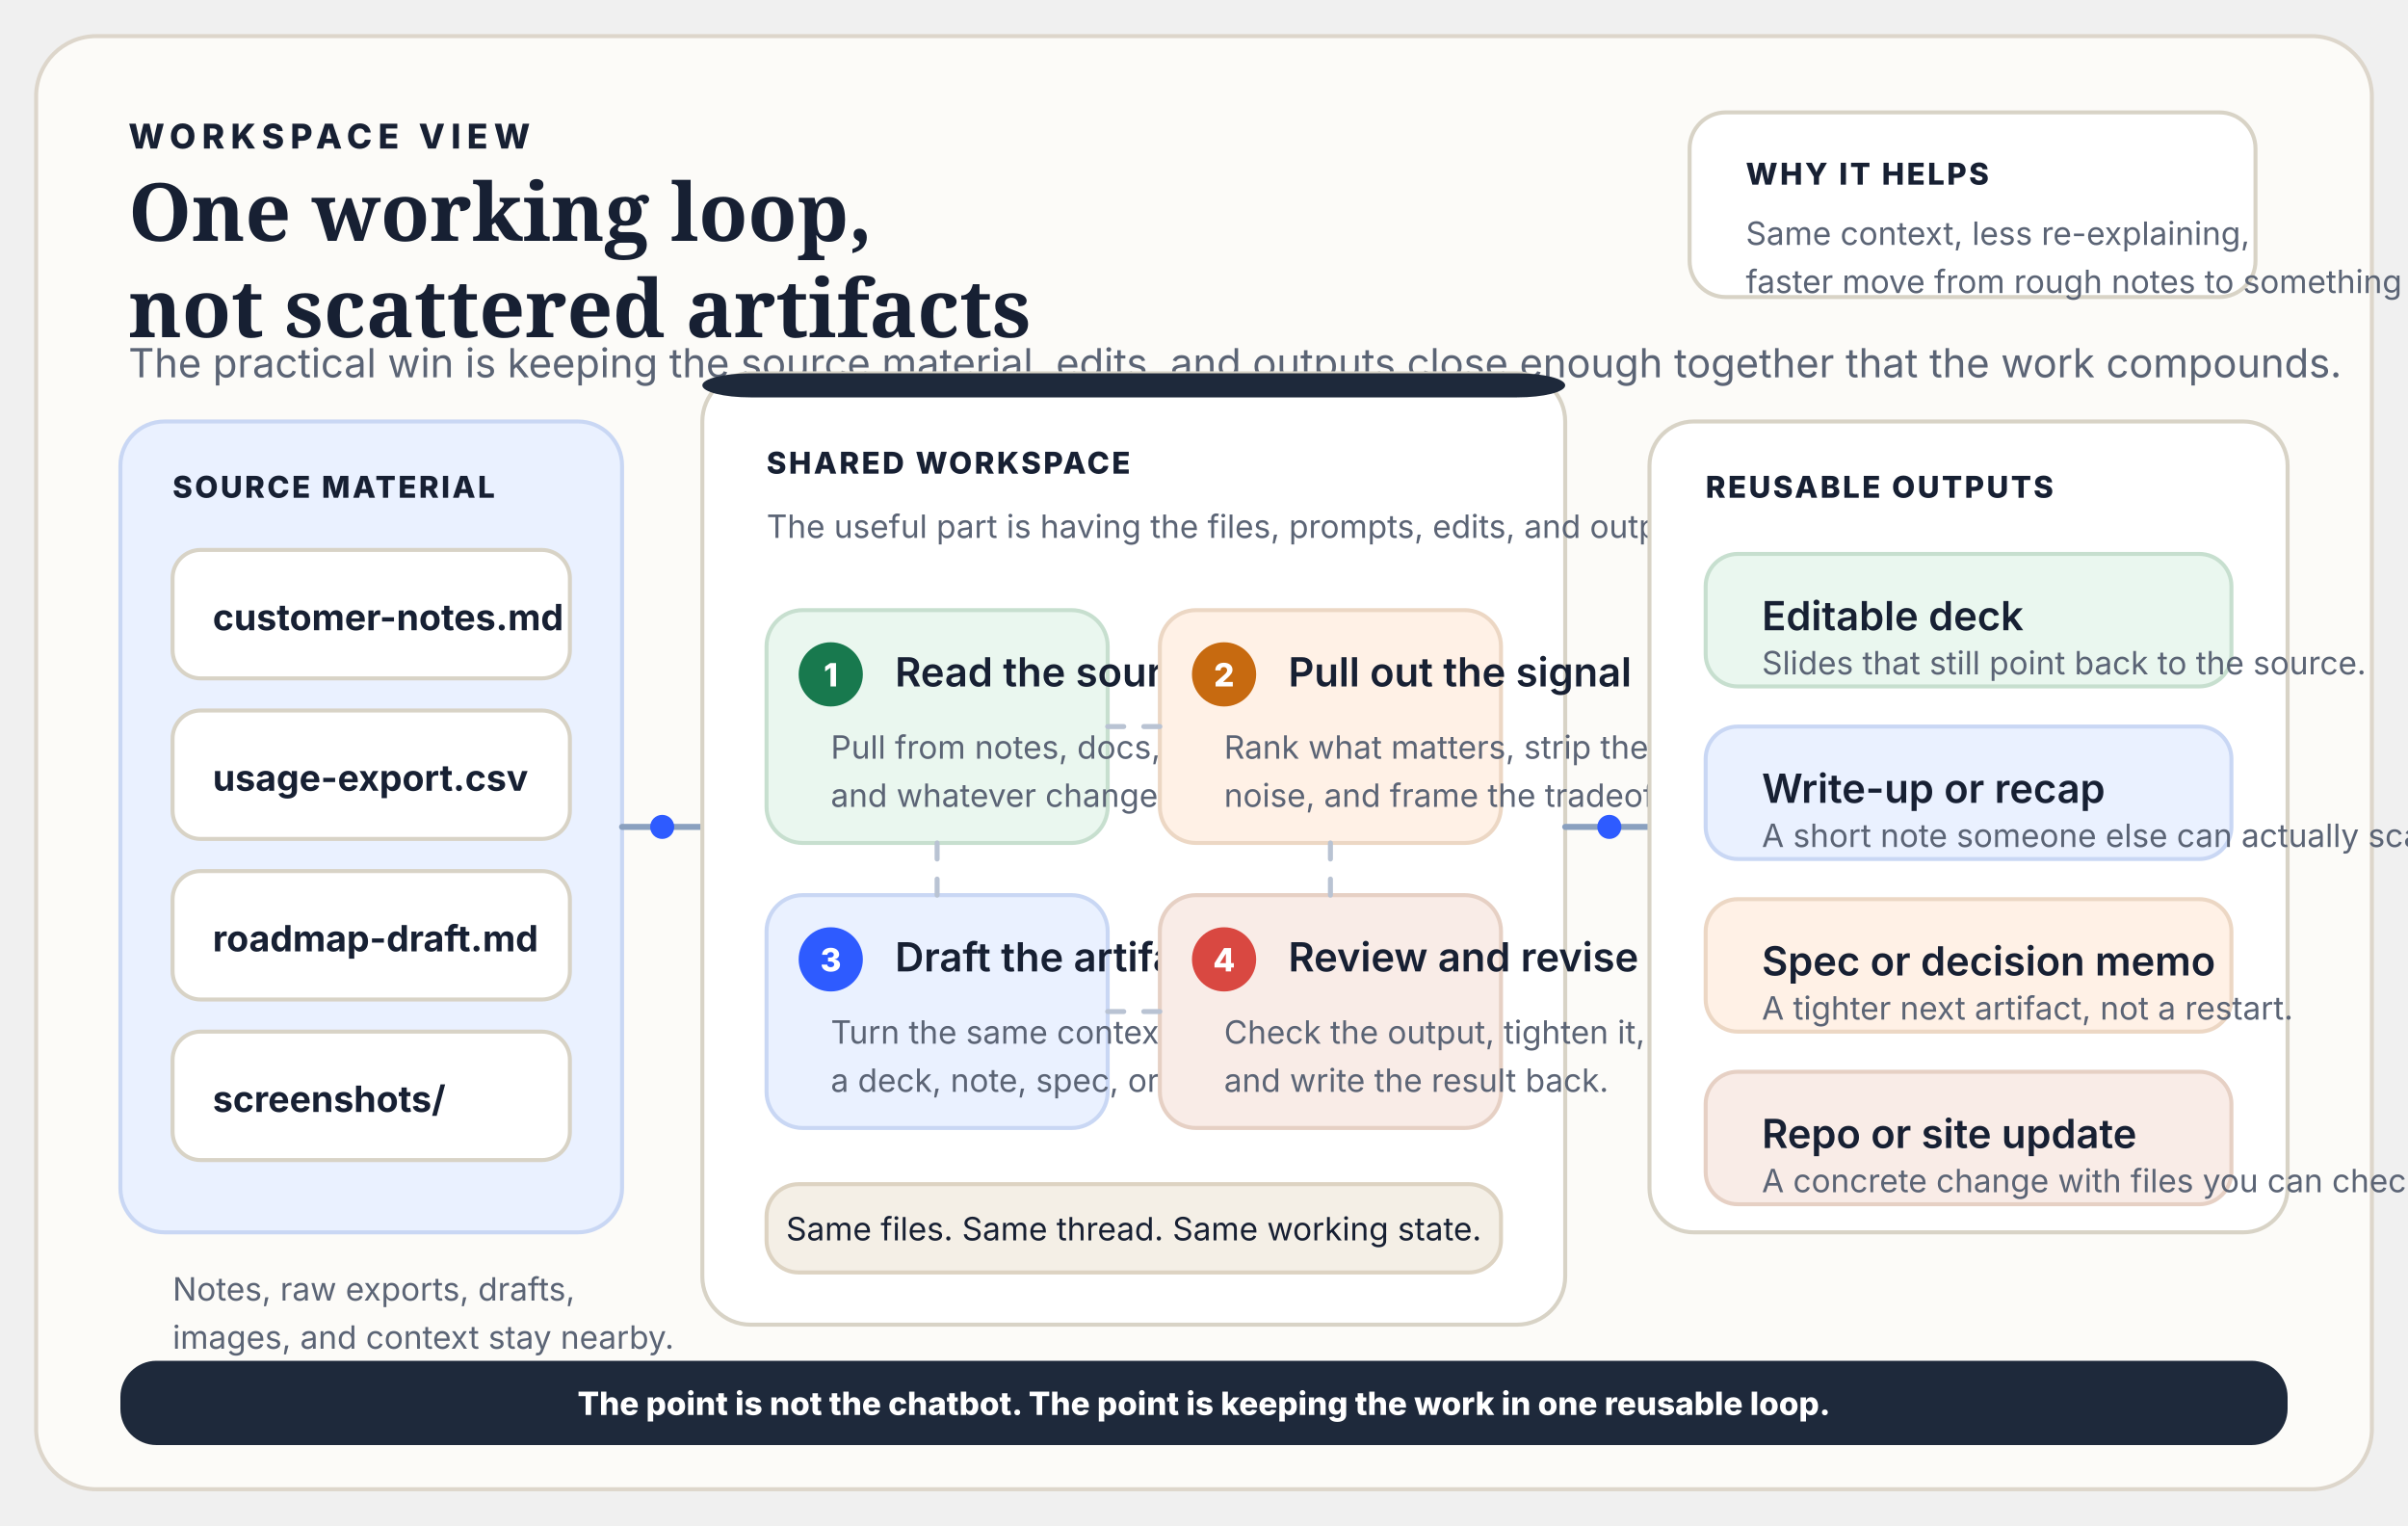
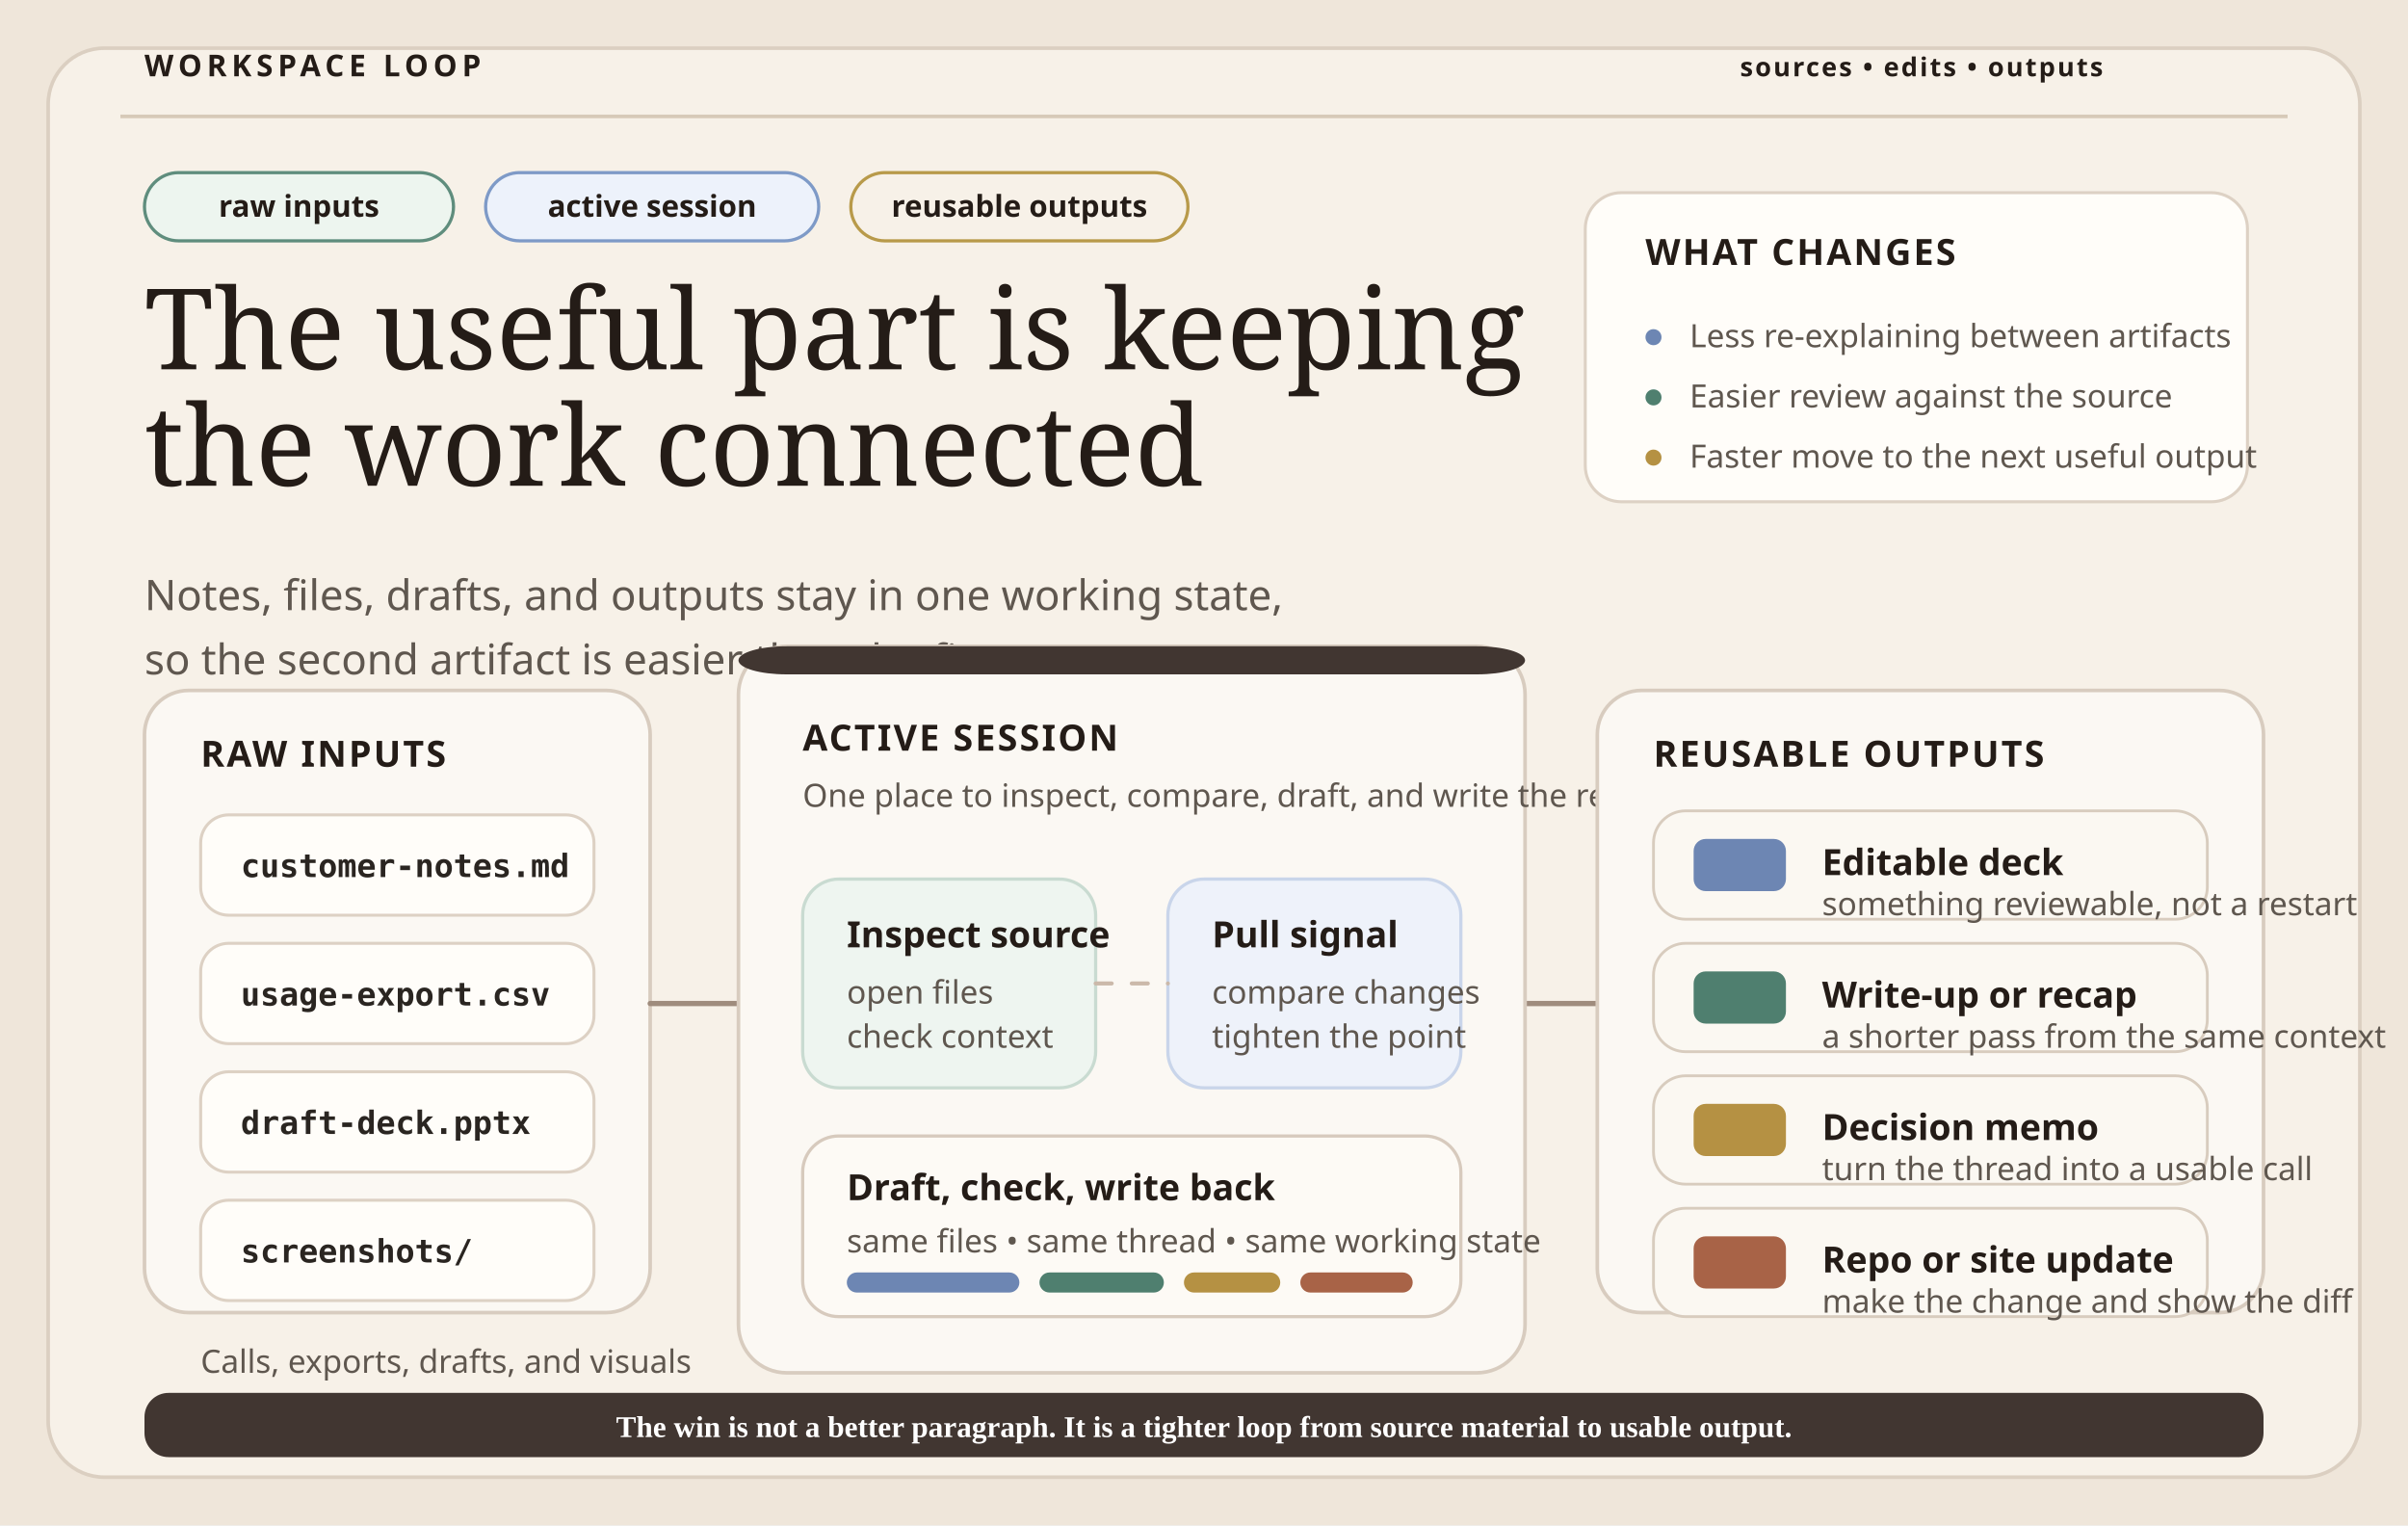
<svg xmlns="http://www.w3.org/2000/svg" viewBox="0 0 1200 760" role="img" aria-labelledby="title desc">
  <defs>
    <style>
-       .frame { fill: #fcfbf8; stroke: #ddd6cb; stroke-width: 2; }
-       .panel { fill: #ffffff; stroke: #d8d3c6; stroke-width: 2; }
-       .sky { fill: #eaf1ff; stroke: #c9d7f4; stroke-width: 2; }
-       .mint { fill: #eaf7ef; stroke: #c7dfcf; stroke-width: 2; }
-       .peach { fill: #fff1e6; stroke: #ecd7c4; stroke-width: 2; }
-       .rose { fill: #f9ece7; stroke: #e6d0c4; stroke-width: 2; }
-       .sand { fill: #f4efe6; stroke: #ddd3c2; stroke-width: 2; }
-       .navy { fill: #1e293b; }
-       .ink { fill: #172033; font-family: "Manrope", -apple-system, BlinkMacSystemFont, sans-serif; }
-       .muted { fill: #5b6475; font-family: "Manrope", -apple-system, BlinkMacSystemFont, sans-serif; }
-       .display { fill: #172033; font-family: "Newsreader", Georgia, serif; }
-       .kicker { font-size: 17px; font-weight: 800; letter-spacing: 0.18em; }
-       .title { font-size: 40px; font-weight: 600; }
-       .subtitle { font-size: 20px; }
-       .label { font-size: 15px; font-weight: 800; letter-spacing: 0.08em; }
-       .body { font-size: 20px; font-weight: 600; }
-       .small { font-size: 16px; }
-       .code { font-size: 18px; font-weight: 700; }
-       .stepno { fill: #ffffff; font-family: "Manrope", -apple-system, BlinkMacSystemFont, sans-serif; font-size: 16px; font-weight: 800; text-anchor: middle; }
-       .line { fill: none; stroke: #8aa0bf; stroke-width: 3; stroke-linecap: round; stroke-linejoin: round; }
-       .line-soft { fill: none; stroke: #b9c3d3; stroke-width: 2.5; stroke-dasharray: 8 10; stroke-linecap: round; }
+       .bg { fill: #efe6da; }
+       .canvas { fill: #f7f1e8; stroke: #dbcfc1; stroke-width: 1.8; }
+       .rule { stroke: #d7cab8; stroke-width: 1.8; }
+       .ink { fill: #241c17; font-family: "Manrope", "Aptos", sans-serif; }
+       .muted { fill: #5f574f; font-family: "Manrope", "Aptos", sans-serif; }
+       .display { fill: #241c17; font-family: "Newsreader", Georgia, serif; }
+       .kicker { font-size: 15px; font-weight: 700; letter-spacing: 0.16em; }
+       .micro { font-size: 13px; font-weight: 700; letter-spacing: 0.08em; }
+       .title { font-size: 56px; font-weight: 500; }
+       .subtitle { font-size: 21px; line-height: 1.45; }
+       .panel { fill: #fbf8f3; stroke: #d8ccbf; stroke-width: 1.8; }
+       .panel-soft { fill: #fffdf9; stroke: #ddd1c4; stroke-width: 1.5; }
+       .chip { fill: #f7f1e8; stroke: #b89a4a; stroke-width: 1.6; }
+       .chip-blue { fill: #edf2fb; stroke: #7e9ac7; stroke-width: 1.6; }
+       .chip-green { fill: #edf5ef; stroke: #5f8d7d; stroke-width: 1.6; }
+       .chip-text { font-size: 15px; font-weight: 700; }
+       .section { font-size: 18px; font-weight: 700; letter-spacing: 0.06em; }
+       .body { font-size: 22px; font-weight: 700; }
+       .small { font-size: 16px; line-height: 1.45; }
+       .code { font-family: "SFMono-Regular", Menlo, Consolas, monospace; font-size: 16px; font-weight: 700; fill: #2a2521; }
+       .card-title { font-size: 18px; font-weight: 700; }
+       .accent-bar { fill: #413631; }
+       .navy { fill: #6d86b3; }
+       .green { fill: #4f7f6f; }
+       .gold { fill: #b59143; }
+       .rust { fill: #a86347; }
+       .line { fill: none; stroke: #9f8c7d; stroke-width: 2.6; stroke-linecap: round; stroke-linejoin: round; }
+       .line-soft { fill: none; stroke: #cbb9aa; stroke-width: 2; stroke-linecap: round; stroke-linejoin: round; stroke-dasharray: 8 10; }
+       .white { fill: #ffffff; }
    </style>
  </defs>
-   <rect x="18" y="18" width="1164" height="724" rx="30" class="frame" />
-   <text x="64" y="74" class="ink kicker">WORKSPACE VIEW</text>
-   <text x="64" y="120" class="display title">
-     <tspan x="64" dy="0">One working loop,</tspan>
-     <tspan x="64" dy="48">not scattered artifacts</tspan>
+   <rect width="1200" height="760" class="bg" />
+   <rect x="24" y="24" width="1152" height="712" rx="28" class="canvas" />
+   <line x1="60" y1="58" x2="1140" y2="58" class="rule" />
+   <text x="72" y="38" class="ink kicker">WORKSPACE LOOP</text>
+   <text x="1048" y="38" class="ink micro" text-anchor="end">sources • edits • outputs</text>
+   <rect x="72" y="86" width="154" height="34" rx="17" class="chip-green" />
+   <rect x="242" y="86" width="166" height="34" rx="17" class="chip-blue" />
+   <rect x="424" y="86" width="168" height="34" rx="17" class="chip" />
+   <text x="149" y="108" class="ink chip-text" text-anchor="middle">raw inputs</text>
+   <text x="325" y="108" class="ink chip-text" text-anchor="middle">active session</text>
+   <text x="508" y="108" class="ink chip-text" text-anchor="middle">reusable outputs</text>
+   <text x="72" y="184" class="display title">
+     <tspan x="72" dy="0">The useful part is keeping</tspan>
+     <tspan x="72" dy="58">the work connected</tspan>
  </text>
-   <text x="64" y="188" class="muted subtitle">The practical win is keeping the source material, edits, and outputs close enough together that the work compounds.</text>
-   <rect x="842" y="56" width="282" height="92" rx="18" class="panel" />
-   <text x="870" y="92" class="ink label">WHY IT HELPS</text>
-   <text x="870" y="122" class="muted small">Same context, less re-explaining,</text>
-   <text x="870" y="146" class="muted small">faster move from rough notes to something usable.</text>
-   <rect x="60" y="210" width="250" height="404" rx="22" class="sky" />
-   <text x="86" y="248" class="ink label">SOURCE MATERIAL</text>
-   <rect x="86" y="274" width="198" height="64" rx="14" class="panel" />
-   <text x="106" y="314" class="ink code">customer-notes.md</text>
-   <rect x="86" y="354" width="198" height="64" rx="14" class="panel" />
-   <text x="106" y="394" class="ink code">usage-export.csv</text>
-   <rect x="86" y="434" width="198" height="64" rx="14" class="panel" />
-   <text x="106" y="474" class="ink code">roadmap-draft.md</text>
-   <rect x="86" y="514" width="198" height="64" rx="14" class="panel" />
-   <text x="106" y="554" class="ink code">screenshots/</text>
-   <text x="86" y="648" class="muted small">Notes, raw exports, drafts,</text>
-   <text x="86" y="672" class="muted small">images, and context stay nearby.</text>
-   <path d="M310 412 H350" class="line" />
-   <circle cx="330" cy="412" r="6" fill="#2e5bff" />
-   <rect x="350" y="186" width="430" height="474" rx="24" class="panel" />
-   <rect x="350" y="186" width="430" height="12" rx="24" class="navy" />
-   <text x="382" y="236" class="ink label">SHARED WORKSPACE</text>
-   <text x="382" y="268" class="muted small">The useful part is having the files, prompts, edits, and outputs in one place.</text>
-   <rect x="382" y="304" width="170" height="116" rx="18" class="mint" />
-   <circle cx="414" cy="336" r="16" fill="#18794e" />
-   <text x="414" y="342" class="stepno">1</text>
-   <text x="446" y="342" class="ink body">Read the source</text>
-   <text x="414" y="378" class="muted small">Pull from notes, docs, files,</text>
-   <text x="414" y="402" class="muted small">and whatever changed recently.</text>
-   <rect x="578" y="304" width="170" height="116" rx="18" class="peach" />
-   <circle cx="610" cy="336" r="16" fill="#c76a10" />
-   <text x="610" y="342" class="stepno">2</text>
-   <text x="642" y="342" class="ink body">Pull out the signal</text>
-   <text x="610" y="378" class="muted small">Rank what matters, strip the</text>
-   <text x="610" y="402" class="muted small">noise, and frame the tradeoff.</text>
-   <rect x="382" y="446" width="170" height="116" rx="18" class="sky" />
-   <circle cx="414" cy="478" r="16" fill="#2e5bff" />
-   <text x="414" y="484" class="stepno">3</text>
-   <text x="446" y="484" class="ink body">Draft the artifact</text>
-   <text x="414" y="520" class="muted small">Turn the same context into</text>
-   <text x="414" y="544" class="muted small">a deck, note, spec, or update.</text>
-   <rect x="578" y="446" width="170" height="116" rx="18" class="rose" />
-   <circle cx="610" cy="478" r="16" fill="#d94841" />
-   <text x="610" y="484" class="stepno">4</text>
-   <text x="642" y="484" class="ink body">Review and revise</text>
-   <text x="610" y="520" class="muted small">Check the output, tighten it,</text>
-   <text x="610" y="544" class="muted small">and write the result back.</text>
-   <path d="M552 362 H578" class="line-soft" />
-   <path d="M552 504 H578" class="line-soft" />
-   <path d="M467 420 V446" class="line-soft" />
-   <path d="M663 420 V446" class="line-soft" />
-   <rect x="382" y="590" width="366" height="44" rx="16" class="sand" />
-   <text x="565" y="618" class="ink small" text-anchor="middle">Same files. Same thread. Same working state.</text>
-   <path d="M780 412 H822" class="line" />
-   <circle cx="802" cy="412" r="6" fill="#2e5bff" />
-   <rect x="822" y="210" width="318" height="404" rx="22" class="panel" />
-   <text x="850" y="248" class="ink label">REUSABLE OUTPUTS</text>
-   <rect x="850" y="276" width="262" height="66" rx="16" class="mint" />
-   <text x="878" y="314" class="ink body">Editable deck</text>
-   <text x="878" y="336" class="muted small">Slides that still point back to the source.</text>
-   <rect x="850" y="362" width="262" height="66" rx="16" class="sky" />
-   <text x="878" y="400" class="ink body">Write-up or recap</text>
-   <text x="878" y="422" class="muted small">A short note someone else can actually scan.</text>
-   <rect x="850" y="448" width="262" height="66" rx="16" class="peach" />
-   <text x="878" y="486" class="ink body">Spec or decision memo</text>
-   <text x="878" y="508" class="muted small">A tighter next artifact, not a restart.</text>
-   <rect x="850" y="534" width="262" height="66" rx="16" class="rose" />
-   <text x="878" y="572" class="ink body">Repo or site update</text>
-   <text x="878" y="594" class="muted small">A concrete change with files you can check.</text>
-   <rect x="60" y="678" width="1080" height="42" rx="18" class="navy" />
-   <text x="600" y="705" class="stepno">The point is not the chatbot. The point is keeping the work in one reusable loop.</text>
+   <text x="72" y="304" class="muted subtitle">
+     <tspan x="72" dy="0">Notes, files, drafts, and outputs stay in one working state,</tspan>
+     <tspan x="72" dy="32">so the second artifact is easier than the first.</tspan>
+   </text>
+   <rect x="790" y="96" width="330" height="154" rx="18" class="panel-soft" />
+   <text x="820" y="132" class="ink section">WHAT CHANGES</text>
+   <circle cx="824" cy="168" r="4" class="navy" />
+   <circle cx="824" cy="198" r="4" class="green" />
+   <circle cx="824" cy="228" r="4" class="gold" />
+   <text x="842" y="173" class="muted small">Less re-explaining between artifacts</text>
+   <text x="842" y="203" class="muted small">Easier review against the source</text>
+   <text x="842" y="233" class="muted small">Faster move to the next useful output</text>
+   <rect x="72" y="344" width="252" height="310" rx="22" class="panel" />
+   <text x="100" y="382" class="ink section">RAW INPUTS</text>
+   <rect x="100" y="406" width="196" height="50" rx="14" class="panel-soft" />
+   <rect x="100" y="470" width="196" height="50" rx="14" class="panel-soft" />
+   <rect x="100" y="534" width="196" height="50" rx="14" class="panel-soft" />
+   <rect x="100" y="598" width="196" height="50" rx="14" class="panel-soft" />
+   <text x="120" y="437" class="code">customer-notes.md</text>
+   <text x="120" y="501" class="code">usage-export.csv</text>
+   <text x="120" y="565" class="code">draft-deck.pptx</text>
+   <text x="120" y="629" class="code">screenshots/</text>
+   <text x="100" y="684" class="muted small">
+     <tspan x="100" dy="0">Calls, exports, drafts, and visuals</tspan>
+     <tspan x="100" dy="24">stay close to the same session.</tspan>
+   </text>
+   <path d="M324 500 C344 500 350 500 368 500" class="line" />
+   <path d="M760 500 C778 500 784 500 796 500" class="line" />
+   <rect x="368" y="322" width="392" height="362" rx="24" class="panel" />
+   <rect x="368" y="322" width="392" height="14" rx="24" class="accent-bar" />
+   <text x="400" y="374" class="ink section">ACTIVE SESSION</text>
+   <text x="400" y="402" class="muted small">One place to inspect, compare, draft, and write the result back.</text>
+   <rect x="400" y="438" width="146" height="104" rx="18" fill="#eef5f0" stroke="#c9dbd1" stroke-width="1.6" />
+   <rect x="582" y="438" width="146" height="104" rx="18" fill="#eef2fa" stroke="#c9d5ea" stroke-width="1.6" />
+   <text x="422" y="472" class="ink card-title">Inspect source</text>
+   <text x="422" y="500" class="muted small">
+     <tspan x="422" dy="0">open files</tspan>
+     <tspan x="422" dy="22">check context</tspan>
+   </text>
+   <text x="604" y="472" class="ink card-title">Pull signal</text>
+   <text x="604" y="500" class="muted small">
+     <tspan x="604" dy="0">compare changes</tspan>
+     <tspan x="604" dy="22">tighten the point</tspan>
+   </text>
+   <path d="M546 490 H582" class="line-soft" />
+   <rect x="400" y="566" width="328" height="90" rx="18" fill="#fdfaf5" stroke="#d7cabd" stroke-width="1.6" />
+   <text x="422" y="598" class="ink card-title">Draft, check, write back</text>
+   <text x="422" y="624" class="muted small">same files • same thread • same working state</text>
+   <rect x="422" y="634" width="86" height="10" rx="5" class="navy" />
+   <rect x="518" y="634" width="62" height="10" rx="5" class="green" />
+   <rect x="590" y="634" width="48" height="10" rx="5" class="gold" />
+   <rect x="648" y="634" width="56" height="10" rx="5" class="rust" />
+   <rect x="796" y="344" width="332" height="310" rx="22" class="panel" />
+   <text x="824" y="382" class="ink section">REUSABLE OUTPUTS</text>
+   <rect x="824" y="404" width="276" height="54" rx="16" fill="#fbf8f2" stroke="#d8ccbe" stroke-width="1.4" />
+   <rect x="824" y="470" width="276" height="54" rx="16" fill="#fbf8f2" stroke="#d8ccbe" stroke-width="1.4" />
+   <rect x="824" y="536" width="276" height="54" rx="16" fill="#fbf8f2" stroke="#d8ccbe" stroke-width="1.4" />
+   <rect x="824" y="602" width="276" height="54" rx="16" fill="#fbf8f2" stroke="#d8ccbe" stroke-width="1.4" />
+   <rect x="844" y="418" width="46" height="26" rx="6" class="navy" />
+   <rect x="844" y="484" width="46" height="26" rx="6" class="green" />
+   <rect x="844" y="550" width="46" height="26" rx="6" class="gold" />
+   <rect x="844" y="616" width="46" height="26" rx="6" class="rust" />
+   <text x="908" y="436" class="ink card-title">Editable deck</text>
+   <text x="908" y="502" class="ink card-title">Write-up or recap</text>
+   <text x="908" y="568" class="ink card-title">Decision memo</text>
+   <text x="908" y="634" class="ink card-title">Repo or site update</text>
+   <text x="908" y="456" class="muted small">something reviewable, not a restart</text>
+   <text x="908" y="522" class="muted small">a shorter pass from the same context</text>
+   <text x="908" y="588" class="muted small">turn the thread into a usable call</text>
+   <text x="908" y="654" class="muted small">make the change and show the diff</text>
+   <rect x="72" y="694" width="1056" height="32" rx="12" class="accent-bar" />
+   <text x="600" y="716" class="white chip-text" text-anchor="middle">The win is not a better paragraph. It is a tighter loop from source material to usable output.</text>
</svg>
